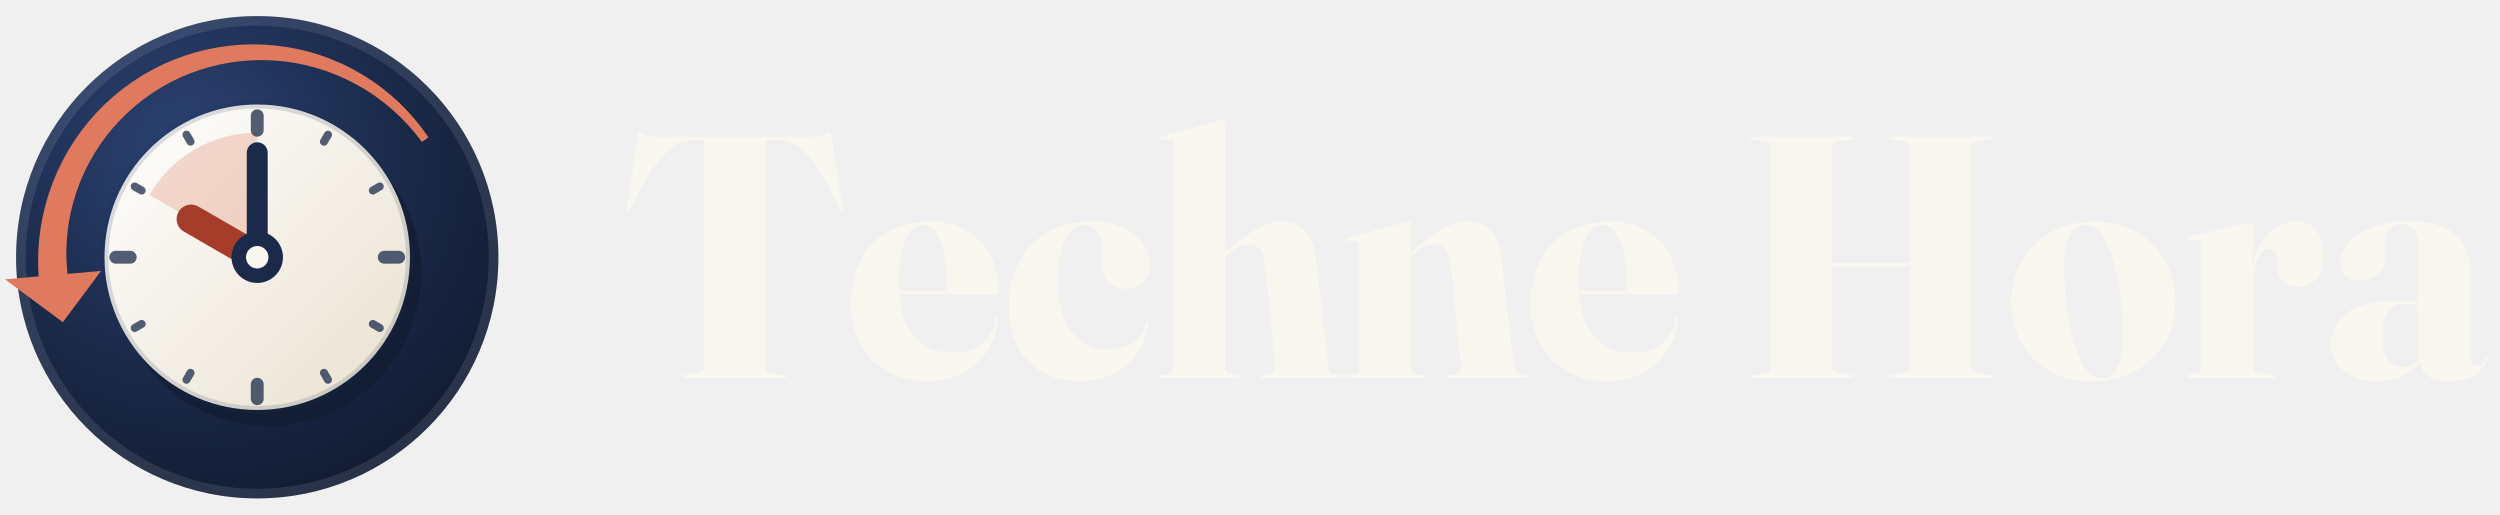
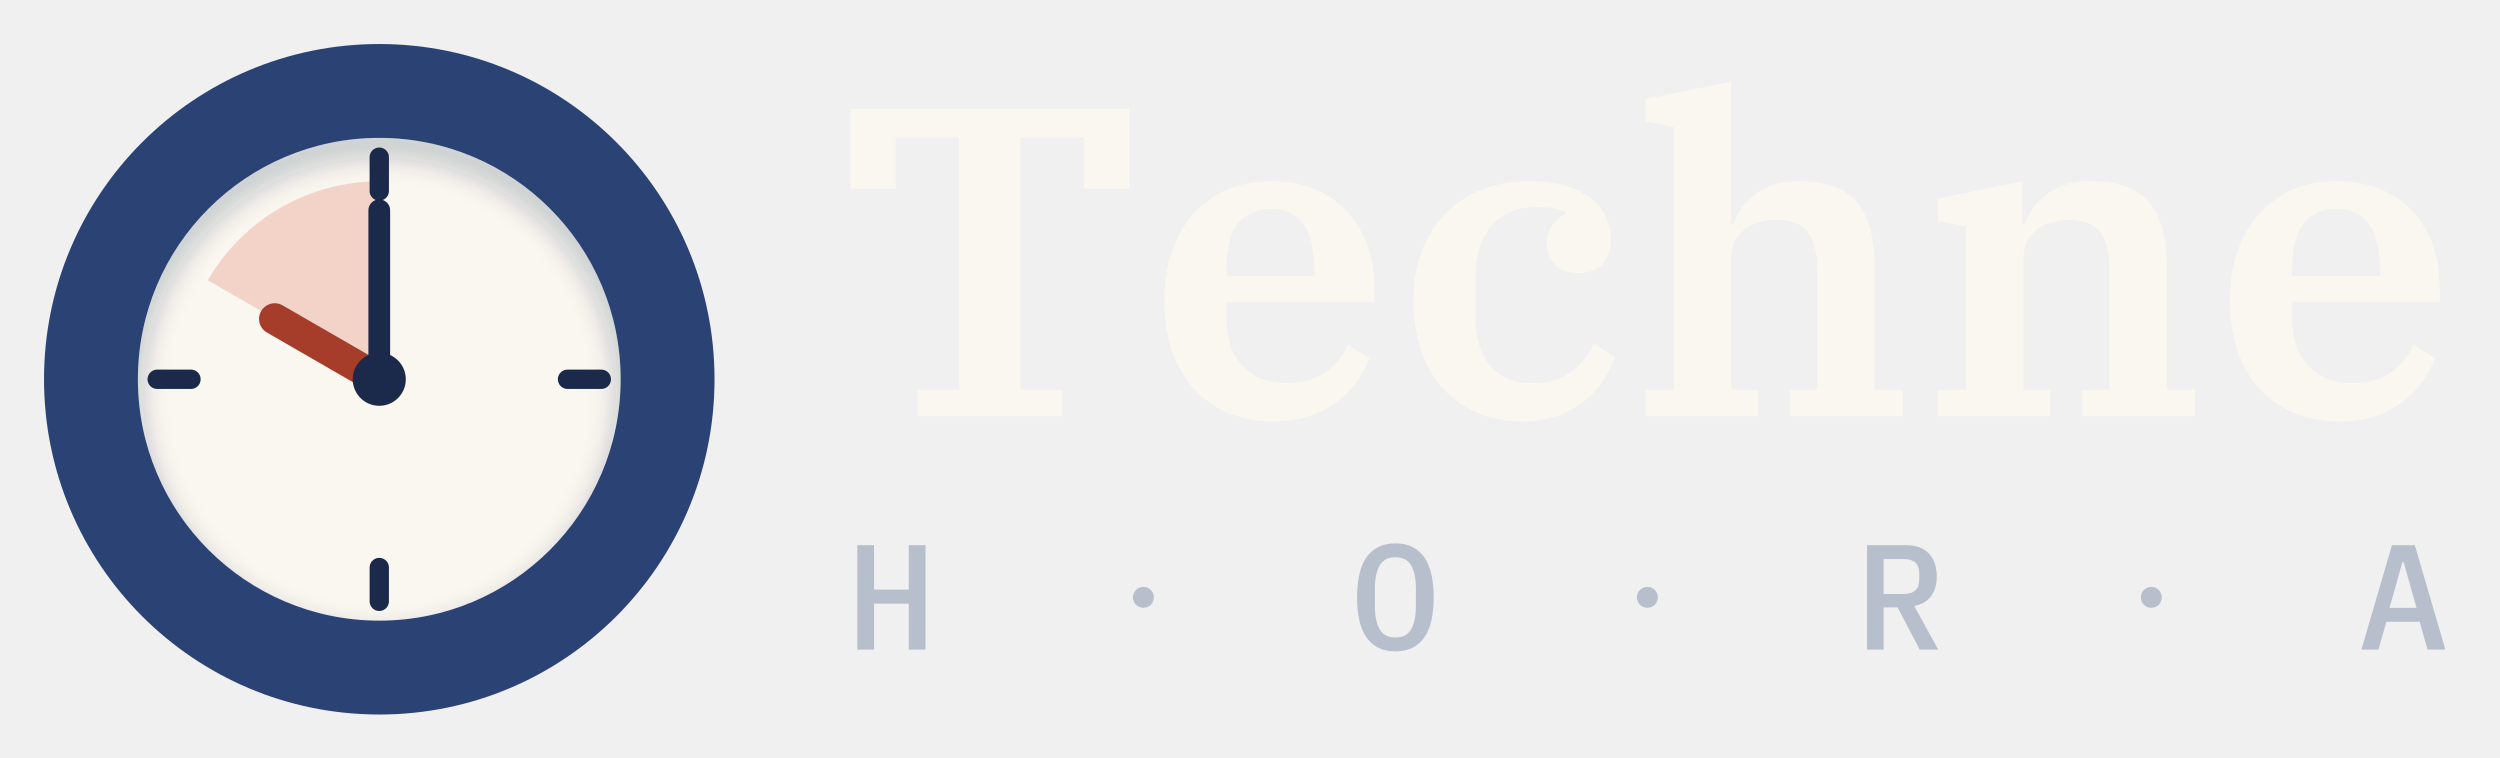
- <svg xmlns="http://www.w3.org/2000/svg" viewBox="0 0 311 64" role="img" aria-label="Techne Hora">
-   <g>
-     <defs>
-       <radialGradient id="hdg" cx="35%" cy="28%" r="80%">
-         <stop offset="0" stop-color="#2B4374" />
-         <stop offset=".55" stop-color="#1B2A4A" />
-         <stop offset="1" stop-color="#111B31" />
-       </radialGradient>
-       <linearGradient id="hdf" x1="0" y1="0" x2="1" y2="1">
-         <stop offset="0" stop-color="#FFFFFF" />
-         <stop offset="1" stop-color="#E9E1D0" />
-       </linearGradient>
-     </defs>
-     <circle cx="32" cy="32" r="30" fill="url(#hdg)" />
-     <circle cx="32" cy="32" r="29.4" fill="none" stroke="#FFFFFF" stroke-opacity=".10" stroke-width="1.2" />
-     <circle cx="33.4" cy="34" r="19" fill="#111B31" opacity=".7" />
-     <circle cx="32" cy="32" r="19" fill="url(#hdf)" />
-     <circle cx="32" cy="32" r="19" fill="none" stroke="#1B2A4A" stroke-opacity=".15" stroke-width="1" />
-     <path d="M32 32L18.58 24.25A15.5 15.5 0 0 1 32.00 16.50Z" fill="#E07A5F" fill-opacity=".28" />
-     <path d="M32.00 16.20L32.00 14.40" stroke="#1B2A4A" stroke-width="1.6" stroke-linecap="round" stroke-opacity="0.75" />
-     <path d="M40.30 17.62L40.80 16.76" stroke="#1B2A4A" stroke-width="1" stroke-linecap="round" stroke-opacity="0.75" />
-     <path d="M46.38 23.70L47.24 23.20" stroke="#1B2A4A" stroke-width="1" stroke-linecap="round" stroke-opacity="0.75" />
-     <path d="M47.80 32.00L49.60 32.00" stroke="#1B2A4A" stroke-width="1.6" stroke-linecap="round" stroke-opacity="0.75" />
-     <path d="M46.38 40.30L47.24 40.80" stroke="#1B2A4A" stroke-width="1" stroke-linecap="round" stroke-opacity="0.75" />
-     <path d="M40.30 46.38L40.80 47.24" stroke="#1B2A4A" stroke-width="1" stroke-linecap="round" stroke-opacity="0.75" />
-     <path d="M32.00 47.80L32.00 49.60" stroke="#1B2A4A" stroke-width="1.6" stroke-linecap="round" stroke-opacity="0.75" />
-     <path d="M23.70 46.38L23.20 47.24" stroke="#1B2A4A" stroke-width="1" stroke-linecap="round" stroke-opacity="0.75" />
-     <path d="M17.62 40.30L16.76 40.80" stroke="#1B2A4A" stroke-width="1" stroke-linecap="round" stroke-opacity="0.75" />
-     <path d="M16.20 32.00L14.40 32.00" stroke="#1B2A4A" stroke-width="1.6" stroke-linecap="round" stroke-opacity="0.75" />
-     <path d="M17.62 23.70L16.76 23.20" stroke="#1B2A4A" stroke-width="1" stroke-linecap="round" stroke-opacity="0.75" />
-     <path d="M23.70 17.62L23.20 16.76" stroke="#1B2A4A" stroke-width="1" stroke-linecap="round" stroke-opacity="0.75" />
-     <path d="M32.00 32.00L23.77 27.25" stroke="#A63D2A" stroke-width="3.6" stroke-linecap="round" />
-     <path d="M32.00 32.00L32.00 19.00" stroke="#1B2A4A" stroke-width="2.6" stroke-linecap="round" />
-     <path d="M53.30 17.09L52.47 15.93L51.59 14.82L50.64 13.76L49.64 12.75L48.58 11.80L47.47 10.90L46.31 10.07L45.11 9.30L43.86 8.59L42.58 7.95L41.26 7.39L39.92 6.89L38.54 6.47L37.15 6.13L35.73 5.86L34.30 5.67L32.87 5.55L31.42 5.52L29.98 5.56L28.54 5.69L27.10 5.89L25.68 6.17L24.27 6.52L22.89 6.96L21.52 7.47L20.19 8.05L18.89 8.71L17.62 9.43L16.40 10.23L15.22 11.09L14.08 12.02L13.00 13.00L11.97 14.05L11.00 15.15L10.10 16.30L9.25 17.51L8.47 18.75L7.76 20.05L7.12 21.37L6.55 22.74L6.06 24.13L5.64 25.55L5.30 26.99L5.04 28.45L4.86 29.92L4.76 31.41L4.74 32.89L4.80 34.38L0.62 34.75L7.82 40.08L12.57 33.70L8.39 34.07L8.29 32.78L8.25 31.48L8.29 30.19L8.40 28.89L8.57 27.61L8.82 26.33L9.14 25.07L9.53 23.82L9.98 22.60L10.50 21.40L11.09 20.23L11.74 19.09L12.45 17.99L13.22 16.93L14.05 15.91L14.94 14.94L15.87 14.01L16.86 13.14L17.90 12.32L18.97 11.55L20.10 10.85L21.25 10.21L22.45 9.63L23.67 9.12L24.92 8.67L26.20 8.30L27.50 7.99L28.81 7.75L30.13 7.59L31.47 7.49L32.80 7.47L34.14 7.53L35.48 7.65L36.80 7.85L38.12 8.12L39.42 8.47L40.70 8.88L41.96 9.37L43.19 9.92L44.39 10.54L45.56 11.22L46.69 11.97L47.77 12.78L48.82 13.65L49.81 14.57L50.76 15.55L51.65 16.58L52.48 17.66Z" fill="#E07A5F" />
-     <circle cx="32" cy="32" r="3.2" fill="#1B2A4A" />
-     <circle cx="32" cy="32" r="1.4" fill="#FAF7F0" />
+ <svg xmlns="http://www.w3.org/2000/svg" viewBox="0 0 568 172" role="img" aria-label="Techne Hora">
+   <circle cx="86.17" cy="86.17" r="76.17" fill="#2B4374" />
+   <circle cx="86.17" cy="86.17" r="54.84" fill="#FAF7F0" />
+   <defs>
+     <clipPath id="fh1">
+       <circle cx="86.17" cy="86.17" r="54.84" />
+     </clipPath>
+     <filter id="bh1" x="-20%" y="-20%" width="140%" height="140%">
+       <feGaussianBlur stdDeviation="2.74" />
+     </filter>
+   </defs>
+   <g clip-path="url(#fh1)">
+     <circle cx="86.17" cy="89.46" r="57.03" fill="none" stroke="#1B2A4A" stroke-opacity=".22" stroke-width="6.58" filter="url(#bh1)" />
  </g>
-   <path transform="translate(77.51 47.00) scale(0.02143)" d="M185.4 -1400.0H1106.597Q1129.397 -1400.0 1148.997 -1406.1Q1168.597 -1412.2 1182.497 -1418.3Q1196.396 -1424.4 1200.596 -1424.4Q1203.396 -1424.4 1205.696 -1421.1Q1207.996 -1417.8 1210.196 -1402L1272.596 -986.002Q1274.596 -978.002 1273.297 -974.402Q1271.997 -970.802 1268.997 -969.202Q1265.997 -968.402 1262.497 -970.102Q1258.997 -971.802 1256.197 -977.202Q1179.597 -1148.801 1117.298 -1234.901Q1054.998 -1321 1002.399 -1349.9Q949.799 -1378.8 904.199 -1378.8H824.996V-56Q824.996 -44 835.896 -37.4Q846.796 -30.8 867.396 -27.2L935.797 -16Q949.797 -13.6 949.797 -7.2Q949.797 0.0 938.997 0.0H357Q351.6 0.0 348.9 -2.3Q346.2 -4.6 346.2 -7.2Q346.2 -13.6 360.2 -16L428.601 -27.2Q450.001 -30.8 460.501 -37.4Q471.001 -44 471.001 -56V-1378.8H391.798Q349.198 -1378.8 297.698 -1346.3Q246.198 -1313.801 182.599 -1227.201Q118.999 -1140.601 39.8 -977.202Q37.2 -971.802 33.6 -970.102Q30 -968.402 27 -969.202Q24 -970.802 23.2 -974.402Q22.4 -978.002 23.4 -986.002L85.8 -1402Q88 -1417.8 90.4 -1421.1Q92.8 -1424.4 95.4 -1424.4Q99.4 -1424.4 112 -1418.3Q124.6 -1412.2 143.8 -1406.1Q163 -1400.0 185.4 -1400.0ZM2179.797 -506.401Q2179.797 -497.201 2173.797 -491.001Q2167.797 -484.801 2154.597 -484.801H1531.798V-505.601H1864.601Q1881.801 -505.601 1881.801 -526Q1881.801 -715.4 1839.801 -801.7Q1797.8 -888 1744.599 -888Q1702.999 -888 1670.998 -854.499Q1638.997 -820.999 1620.397 -746.399Q1601.797 -671.798 1601.797 -549.599Q1601.797 -342.999 1686.497 -244.298Q1771.197 -145.598 1909.997 -145.598Q2017.197 -145.598 2087.497 -201.998Q2157.797 -258.398 2162.197 -353.798Q2162.397 -358.398 2164.597 -359.898Q2166.797 -361.398 2167.797 -361.398Q2170.597 -361.398 2172.897 -359.498Q2175.197 -357.598 2174.997 -351.798Q2172.197 -245.599 2117.697 -161.499Q2063.197 -77.4 1971.398 -28.7Q1879.598 20.0 1764.399 20.0Q1634.599 20.0 1535.2 -36.4Q1435.8 -92.8 1379.4 -194.1Q1323 -295.4 1323 -428.8Q1323 -574.799 1379.3 -682.199Q1435.6 -789.599 1538.7 -848.399Q1641.799 -907.199 1780.999 -907.199Q1903.198 -907.199 1992.598 -854.9Q2081.998 -802.6 2130.897 -712Q2179.797 -621.4 2179.797 -506.401ZM3056.798 -657.4Q3056.798 -593.401 3020.498 -555.101Q2984.199 -516.802 2919.399 -516.802Q2853.6 -516.802 2816 -556.601Q2778.401 -596.401 2778.401 -672V-758.399Q2778.401 -819.799 2751.8 -853.2Q2725.2 -886.6 2679.999 -886.6Q2632.799 -886.6 2597.698 -848.199Q2562.597 -809.799 2543.897 -737.799Q2525.197 -665.799 2525.197 -564.798Q2525.197 -434.998 2560.797 -345.698Q2596.397 -256.398 2658.897 -210.698Q2721.397 -164.998 2801.998 -164.998Q2892.198 -164.998 2954.598 -201.198Q3016.998 -237.398 3036.598 -316.399Q3037.598 -320.799 3039.798 -322.599Q3041.998 -324.399 3044.598 -323.599Q3047.398 -322.799 3048.698 -320.099Q3049.998 -317.399 3048.998 -312.999Q3030.798 -207.799 2977.098 -133.699Q2923.398 -59.6 2840.499 -20.1Q2757.599 19.4 2650.2 19.4Q2532.2 19.4 2439.4 -30.3Q2346.6 -80 2293.1 -178.2Q2239.6 -276.4 2239.6 -421.2Q2239.6 -561.8 2298.7 -671.2Q2357.8 -780.599 2461.8 -843.899Q2565.799 -907.199 2701.399 -907.199Q2818.599 -907.199 2897.398 -874.4Q2976.198 -841.6 3016.498 -785.2Q3056.798 -728.8 3056.798 -657.4ZM3496.397 -1484.399V-59.6Q3496.397 -45 3501.997 -36.3Q3507.597 -27.6 3520.397 -24.8L3566.797 -15.6Q3577.997 -13.2 3577.997 -7.2Q3577.997 0.0 3568.797 0.0H3122.4Q3119 0.0 3116.3 -1.9Q3113.6 -3.8 3113.6 -7.2Q3113.6 -10 3116.3 -12.5Q3119 -15 3126 -16L3172.001 -24.8Q3185.601 -27.6 3190.801 -36.3Q3196.001 -45 3196.001 -59.2V-1369.6Q3196.001 -1376.6 3192.501 -1380.3Q3189.001 -1384 3180.801 -1384H3128.8Q3123 -1384 3120.7 -1386.3Q3118.4 -1388.6 3118.4 -1392Q3118.4 -1395.8 3121.1 -1397.6Q3123.8 -1399.4 3127.6 -1400.4L3460.397 -1492.799Q3470.997 -1495.599 3474.997 -1496.399Q3478.997 -1497.199 3483.997 -1497.199Q3490.197 -1497.199 3493.297 -1493.499Q3496.397 -1489.799 3496.397 -1484.399ZM3471.597 -682.8 3459.597 -695.6 3497.597 -729.2Q3599.397 -819.4 3677.197 -863.1Q3754.996 -906.799 3819.196 -906.799Q3909.396 -906.799 3959.597 -852.899Q4009.797 -798.999 4023.597 -681.599L4094.997 -62.4Q4096.997 -46.4 4102.497 -36.6Q4107.997 -26.8 4122.197 -24L4165.397 -15.2Q4171.597 -14.4 4173.897 -12.2Q4176.197 -10 4176.197 -7.2Q4176.197 -3.8 4173.897 -1.9Q4171.597 0.0 4166.997 0.0H3712.6Q3703 0.0 3703 -7.2Q3703 -12.8 3714.6 -15.6L3761.801 -24.8Q3777.001 -27.6 3783.201 -37.4Q3789.401 -47.2 3787.401 -62.4L3728 -650.399Q3720.8 -715.4 3698.9 -745.301Q3676.999 -775.201 3631.199 -775.201Q3600.198 -775.201 3570.398 -759.601Q3540.598 -744.001 3507.997 -714.8ZM4573.397 -895.199V-59.6Q4573.397 -45 4578.997 -36.3Q4584.597 -27.6 4597.397 -24.8L4643.797 -15.6Q4654.997 -13.2 4654.997 -7.2Q4654.997 0.0 4645.797 0.0H4199.4Q4196 0.0 4193.3 -1.9Q4190.6 -3.8 4190.6 -7.2Q4190.6 -9.8 4192.9 -12Q4195.2 -14.2 4201.4 -15.2L4249.001 -24.8Q4262.601 -27.6 4267.801 -36.3Q4273.001 -45 4273.001 -59.2V-780.4Q4273.001 -787.4 4269.501 -791.1Q4266.001 -794.8 4257.801 -794.8H4205.8Q4200 -794.8 4197.7 -797.1Q4195.4 -799.4 4195.4 -802.8Q4195.4 -806.6 4198.1 -808.4Q4200.8 -810.2 4204.6 -811.2L4537.397 -903.599Q4547.997 -906.399 4551.997 -907.199Q4555.997 -907.999 4560.997 -907.999Q4567.197 -907.999 4570.297 -904.299Q4573.397 -900.599 4573.397 -895.199ZM4548.597 -682.8 4536.597 -695.6 4574.597 -729.2Q4676.397 -819.4 4754.197 -863.1Q4831.996 -906.799 4896.196 -906.799Q4986.396 -906.799 5036.597 -852.899Q5086.797 -798.999 5100.597 -681.599L5171.997 -62.4Q5173.997 -46.4 5179.497 -36.6Q5184.997 -26.8 5199.197 -24L5242.397 -15.2Q5248.597 -14.4 5250.897 -12.2Q5253.197 -10 5253.197 -7.2Q5253.197 -3.8 5250.897 -1.9Q5248.597 0.0 5243.997 0.0H4789.6Q4780 0.0 4780 -7.2Q4780 -12.8 4791.6 -15.6L4838.801 -24.8Q4854.001 -27.6 4860.201 -37.4Q4866.401 -47.2 4864.401 -62.4L4805 -650.399Q4797.8 -715.4 4775.9 -745.301Q4753.999 -775.201 4708.199 -775.201Q4677.198 -775.201 4647.398 -759.601Q4617.598 -744.001 4584.997 -714.8ZM6125.797 -506.401Q6125.797 -497.201 6119.797 -491.001Q6113.797 -484.801 6100.597 -484.801H5477.798V-505.601H5810.601Q5827.801 -505.601 5827.801 -526Q5827.801 -715.4 5785.801 -801.7Q5743.8 -888 5690.599 -888Q5648.999 -888 5616.998 -854.499Q5584.997 -820.999 5566.397 -746.399Q5547.797 -671.798 5547.797 -549.599Q5547.797 -342.999 5632.497 -244.298Q5717.197 -145.598 5855.997 -145.598Q5963.197 -145.598 6033.497 -201.998Q6103.797 -258.398 6108.197 -353.798Q6108.397 -358.398 6110.597 -359.898Q6112.797 -361.398 6113.797 -361.398Q6116.597 -361.398 6118.897 -359.498Q6121.197 -357.598 6120.997 -351.798Q6118.197 -245.599 6063.697 -161.499Q6009.197 -77.4 5917.398 -28.7Q5825.598 20.0 5710.399 20.0Q5580.599 20.0 5481.2 -36.4Q5381.8 -92.8 5325.4 -194.1Q5269 -295.4 5269 -428.8Q5269 -574.799 5325.3 -682.199Q5381.6 -789.599 5484.7 -848.399Q5587.799 -907.199 5726.999 -907.199Q5849.198 -907.199 5938.598 -854.9Q6027.998 -802.6 6076.897 -712Q6125.797 -621.4 6125.797 -506.401ZM6842.198 -668.2H7619.799V-647H6842.198ZM7018.996 -56Q7018.996 -44.393 7029.896 -37.596Q7040.796 -30.8 7061.396 -27.2L7129.797 -16Q7143.796 -13.6 7143.796 -7.561Q7143.796 -4.149 7141.166 -2.075Q7138.536 0.0 7132.996 0.0H6551Q6545.461 0.0 6542.83 -2.075Q6540.2 -4.149 6540.2 -7.561Q6540.2 -13.6 6554.2 -16L6622.601 -27.2Q6644.001 -30.8 6654.501 -37.596Q6665 -44.393 6665 -56V-1344Q6665 -1355.607 6654.501 -1362.504Q6644.001 -1369.4 6622.601 -1372.8L6554.2 -1384Q6540.2 -1386.103 6540.2 -1392.8Q6540.2 -1395.6 6542.83 -1397.8Q6545.461 -1400.0 6551 -1400H7132.996Q7138.536 -1400.0 7141.166 -1397.8Q7143.796 -1395.6 7143.796 -1392.8Q7143.796 -1386.103 7129.797 -1384L7061.396 -1372.8Q7040.796 -1369.4 7029.896 -1362.504Q7018.996 -1355.607 7018.996 -1344ZM7825.797 -56Q7825.797 -44.393 7836.696 -37.596Q7847.596 -30.8 7868.196 -27.2L7936.597 -16Q7950.597 -13.6 7950.597 -7.561Q7950.597 -4.149 7947.967 -2.075Q7945.336 0.0 7939.797 0.0H7357.801Q7352.261 0.0 7349.631 -2.075Q7347.001 -4.149 7347.001 -7.561Q7347.001 -13.6 7361 -16L7429.401 -27.2Q7450.801 -30.8 7461.301 -37.596Q7471.801 -44.393 7471.801 -56V-1344Q7471.801 -1355.607 7461.301 -1362.504Q7450.801 -1369.4 7429.401 -1372.8L7361 -1384Q7347.001 -1386.103 7347.001 -1392.8Q7347.001 -1395.6 7349.631 -1397.8Q7352.261 -1400.0 7357.801 -1400.0H7939.797Q7945.336 -1400.0 7947.967 -1397.8Q7950.597 -1395.6 7950.597 -1392.8Q7950.597 -1386.103 7936.597 -1384L7868.196 -1372.8Q7847.596 -1369.4 7836.696 -1362.504Q7825.797 -1355.607 7825.797 -1344ZM8540.999 -906.799Q8678.399 -906.799 8784.099 -847.399Q8889.798 -788 8949.998 -682.6Q9010.198 -577.2 9010.198 -439.6Q9010.198 -304.4 8947.998 -200.9Q8885.798 -97.4 8776.999 -38.7Q8668.199 20.0 8526.999 20.0Q8389.6 20.0 8284.1 -38.3Q8178.6 -96.6 8118.8 -200.1Q8059 -303.6 8059 -439.6Q8059 -575 8121.3 -680.3Q8183.6 -785.6 8292.5 -846.199Q8401.399 -906.799 8540.999 -906.799ZM8594.199 1.6Q8643 -3.8 8671.5 -56.3Q8700.001 -108.8 8706.301 -209.9Q8712.602 -311 8693.002 -460.6Q8673.402 -610.8 8642.102 -707.4Q8610.802 -804 8569.401 -848.4Q8528 -892.8 8476.999 -886.6Q8427.599 -880.4 8399.198 -827.399Q8370.797 -774.399 8365.897 -673.999Q8360.996 -573.599 8379.796 -424.8Q8399.396 -276.2 8430.696 -179.5Q8461.997 -82.8 8503.497 -37.9Q8544.998 7 8594.199 1.6ZM9444.997 -519.599Q9444.997 -647.399 9483.797 -733.399Q9522.597 -819.399 9583.397 -863.099Q9644.197 -906.799 9709.797 -906.799Q9787.997 -906.799 9829.496 -856.6Q9870.996 -806.4 9870.996 -708.401Q9870.996 -617.202 9828.097 -573.002Q9785.197 -528.803 9720.598 -528.803Q9660.799 -528.803 9632.899 -561.602Q9604.999 -594.402 9601.799 -657.601L9600.199 -692.401Q9599.399 -718.801 9589.399 -733.801Q9579.399 -748.802 9554.199 -748.802Q9528.798 -748.802 9507.098 -723.401Q9485.398 -698.001 9472.197 -645.3Q9458.997 -592.6 9458.997 -511.599ZM9458.997 -885.599V-565.599V-67.6Q9458.997 -55.4 9465.797 -45.5Q9472.597 -35.6 9484.597 -32.8L9582.997 -14.8Q9588.797 -13.8 9590.697 -12Q9592.597 -10.2 9592.597 -7.2Q9592.597 -3.8 9589.897 -1.9Q9587.197 0.0 9581.797 0.0H9087.2Q9082 0.0 9079.1 -2.4Q9076.2 -4.8 9076.2 -7.4Q9076.2 -10.2 9079.9 -12.9Q9083.6 -15.6 9089.6 -16.6L9134.601 -24.8Q9148.201 -27.6 9153.401 -35.5Q9158.601 -43.4 9158.601 -54.4V-785.2Q9158.601 -793 9155.501 -797.9Q9152.401 -802.8 9144.201 -802.8H9088.2Q9084.8 -802.8 9082.1 -805.1Q9079.4 -807.4 9079.4 -810.0Q9079.4 -813.0 9082.1 -815.6Q9084.8 -818.2 9090.2 -819.2L9423.797 -896.399Q9431.997 -898.399 9436.797 -899.199Q9441.597 -899.999 9446.597 -899.999Q9453.597 -899.999 9456.297 -895.499Q9458.997 -890.999 9458.997 -885.599ZM10434.4 -92.8V-104.4L10419.801 -90.8V-777.997Q10419.801 -831.799 10395.7 -861.499Q10371.6 -891.2 10330.199 -891.2Q10281.798 -891.2 10256.398 -864.999Q10230.998 -838.799 10230.998 -801.199V-707.6Q10230.998 -649.2 10187.898 -606.801Q10144.799 -564.401 10076.199 -564.401Q10029.2 -564.401 9998.7 -591.801Q9968.2 -619.201 9968.2 -675.2Q9968.2 -728.8 10013.1 -782.4Q10058 -836 10146.9 -871.6Q10235.799 -907.199 10366.999 -907.199Q10545.198 -907.199 10633.497 -835.8Q10721.797 -764.4 10721.797 -631.6V-125.199Q10721.797 -95.599 10733.197 -81.799Q10744.597 -67.999 10761.197 -67.999Q10777.397 -67.999 10791.797 -79.299Q10806.197 -90.599 10809.797 -118.799Q10810.597 -123.199 10812.097 -124.599Q10813.597 -125.999 10815.397 -125.999Q10818.197 -125.999 10819.497 -124.599Q10820.797 -123.199 10820.797 -118.799Q10820.797 -97.999 10800.397 -65.399Q10779.997 -32.799 10733.298 -6.9Q10686.598 19 10606.999 19Q10515.0 19 10474.7 -13.3Q10434.4 -45.6 10434.4 -92.8ZM9915.001 -197.2Q9915.001 -311.999 10010.3 -379.399Q10105.6 -446.799 10321.799 -446.799Q10375.199 -446.799 10407.6 -435.999Q10440 -425.199 10467.8 -407.599L10459 -399.999Q10430 -415.199 10401.9 -422.199Q10373.799 -429.199 10337.799 -429.199Q10278.398 -429.199 10245.297 -381.199Q10212.197 -333.199 10212.197 -239.599Q10212.197 -150.599 10245.097 -107.699Q10277.998 -64.799 10330.198 -64.799Q10362.399 -64.799 10394.699 -82.999Q10427 -101.199 10447.4 -132L10459.8 -124.8Q10418.2 -54.8 10341.2 -17.8Q10264.2 19.2 10175 19.2Q10061.2 19.2 9988.1 -41.6Q9915.001 -102.4 9915.001 -197.2Z" fill="#FAF7F0" />
+   <path d="M86.17 86.17L47.22 63.68A44.97 44.97 0 0 1 86.17 41.20Z" fill="#F3D3C8" />
+   <path d="M86.17 43.39L86.17 35.71" stroke="#1B2A4A" stroke-width="4.39" stroke-linecap="round" />
+   <path d="M128.94 86.17L136.62 86.17" stroke="#1B2A4A" stroke-width="4.39" stroke-linecap="round" />
+   <path d="M86.17 128.94L86.17 136.62" stroke="#1B2A4A" stroke-width="4.39" stroke-linecap="round" />
+   <path d="M43.39 86.17L35.71 86.17" stroke="#1B2A4A" stroke-width="4.39" stroke-linecap="round" />
+   <path d="M86.17 86.17L62.42 72.46" stroke="#A63D2A" stroke-width="7.13" stroke-linecap="round" />
+   <path d="M86.17 86.17L86.17 47.78" stroke="#1B2A4A" stroke-width="4.94" stroke-linecap="round" />
+   <circle cx="86.17" cy="86.17" r="6.03" fill="#1B2A4A" />
+   <path d="M208.432 88.542H217.932V31.242H203.532V42.842H193.232V24.742H256.532V42.842H246.232V31.242H231.832V88.542H241.332V94.542H208.432Z" fill="#FAF7F0" />
+   <path d="M289.532 95.742Q283.532 95.742 278.882 93.742Q274.232 91.742 271.032 88.092Q267.832 84.442 266.182 79.392Q264.532 74.342 264.532 68.342Q264.532 62.142 266.282 57.092Q268.032 52.042 271.232 48.492Q274.432 44.942 278.882 43.042Q283.332 41.142 288.732 41.142Q294.132 41.142 298.482 42.892Q302.832 44.642 305.882 47.842Q308.932 51.042 310.582 55.492Q312.232 59.942 312.232 65.442V68.542H278.632V72.142Q278.632 79.342 282.382 83.192Q286.132 87.042 292.232 87.042Q297.832 87.042 301.232 84.542Q304.632 82.042 306.232 78.342L311.132 81.342Q310.232 83.842 308.482 86.392Q306.732 88.942 304.082 91.042Q301.432 93.142 297.832 94.442Q294.232 95.742 289.532 95.742ZM278.632 62.742H298.632V61.442Q298.632 54.242 296.082 50.842Q293.532 47.442 288.732 47.442Q283.932 47.442 281.282 50.792Q278.632 54.142 278.632 61.342Z" fill="#FAF7F0" />
+   <path d="M346.132 95.742Q340.032 95.742 335.382 93.692Q330.732 91.642 327.582 87.992Q324.432 84.342 322.782 79.292Q321.132 74.242 321.132 68.342Q321.132 61.942 323.132 56.842Q325.132 51.742 328.632 48.292Q332.132 44.842 336.932 42.992Q341.732 41.142 347.332 41.142Q356.232 41.142 361.132 44.842Q366.032 48.542 366.032 54.242Q366.032 57.842 364.082 59.942Q362.132 62.042 358.632 62.042Q355.132 62.042 353.282 60.142Q351.432 58.242 351.432 55.242Q351.432 52.842 352.682 51.142Q353.932 49.442 355.732 48.642V48.142Q354.632 47.642 353.082 47.342Q351.532 47.042 348.932 47.042Q342.632 47.042 338.932 51.242Q335.232 55.442 335.232 62.642V72.142Q335.232 79.242 338.632 83.142Q342.032 87.042 348.032 87.042Q353.732 87.042 357.082 84.442Q360.432 81.842 362.132 78.142L366.932 81.142Q366.032 83.642 364.382 86.242Q362.732 88.842 360.182 90.942Q357.632 93.042 354.132 94.392Q350.632 95.742 346.132 95.742Z" fill="#FAF7F0" />
+   <path d="M373.832 88.542H380.232V28.842L373.832 27.542V22.542L393.332 18.542V50.842H393.832Q394.532 48.942 395.782 47.192Q397.032 45.442 398.832 44.092Q400.632 42.742 403.032 41.942Q405.432 41.142 408.432 41.142Q417.932 41.142 421.932 45.992Q425.932 50.842 425.932 60.542V88.542H432.332V94.542H406.732V88.542H412.832V61.142Q412.832 55.242 410.632 52.592Q408.432 49.942 403.532 49.942Q401.632 49.942 399.832 50.442Q398.032 50.942 396.582 51.992Q395.132 53.042 394.232 54.642Q393.332 56.242 393.332 58.442V88.542H399.432V94.542H373.832Z" fill="#FAF7F0" />
+   <path d="M440.232 88.542H446.632V51.442L440.232 50.142V45.142L459.532 41.142V50.842H460.032Q460.732 48.942 461.982 47.192Q463.232 45.442 465.082 44.092Q466.932 42.742 469.332 41.942Q471.732 41.142 474.832 41.142Q484.332 41.142 488.332 45.992Q492.332 50.842 492.332 60.542V88.542H498.732V94.542H473.132V88.542H479.232V61.142Q479.232 55.242 477.032 52.592Q474.832 49.942 469.932 49.942Q468.032 49.942 466.232 50.442Q464.432 50.942 462.982 51.992Q461.532 53.042 460.632 54.642Q459.732 56.242 459.732 58.442V88.542H465.832V94.542H440.232Z" fill="#FAF7F0" />
+   <path d="M531.632 95.742Q525.632 95.742 520.982 93.742Q516.332 91.742 513.132 88.092Q509.932 84.442 508.282 79.392Q506.632 74.342 506.632 68.342Q506.632 62.142 508.382 57.092Q510.132 52.042 513.332 48.492Q516.532 44.942 520.982 43.042Q525.432 41.142 530.832 41.142Q536.232 41.142 540.582 42.892Q544.932 44.642 547.982 47.842Q551.032 51.042 552.682 55.492Q554.332 59.942 554.332 65.442V68.542H520.732V72.142Q520.732 79.342 524.482 83.192Q528.232 87.042 534.332 87.042Q539.932 87.042 543.332 84.542Q546.732 82.042 548.332 78.342L553.232 81.342Q552.332 83.842 550.582 86.392Q548.832 88.942 546.182 91.042Q543.532 93.142 539.932 94.442Q536.332 95.742 531.632 95.742ZM520.732 62.742H540.732V61.442Q540.732 54.242 538.182 50.842Q535.632 47.442 530.832 47.442Q526.032 47.442 523.382 50.792Q520.732 54.142 520.732 61.342Z" fill="#FAF7F0" />
+   <path d="M206.476 137.152H198.588V147.59H194.78V123.858H198.588V133.956H206.476V123.858H210.284V147.59H206.476Z" fill="#B8BFCC" />
+   <path d="M317.032 147.998Q314.788 147.998 313.139 147.165Q311.49 146.332 310.419 144.768Q309.348 143.204 308.838 140.926Q308.328 138.648 308.328 135.724Q308.328 132.834 308.838 130.539Q309.348 128.244 310.419 126.68Q311.49 125.116 313.139 124.283Q314.788 123.45 317.032 123.45Q319.276 123.45 320.925 124.283Q322.574 125.116 323.645 126.68Q324.716 128.244 325.226 130.539Q325.736 132.834 325.736 135.724Q325.736 138.648 325.226 140.926Q324.716 143.204 323.645 144.768Q322.574 146.332 320.925 147.165Q319.276 147.998 317.032 147.998ZM317.032 144.836Q319.582 144.836 320.636 142.915Q321.69 140.994 321.69 137.696V133.718Q321.69 130.454 320.636 128.533Q319.582 126.612 317.032 126.612Q314.482 126.612 313.428 128.533Q312.374 130.454 312.374 133.718V137.73Q312.374 140.994 313.428 142.915Q314.482 144.836 317.032 144.836Z" fill="#B8BFCC" />
+   <path d="M427.962 147.59H424.188V123.858H433.062Q436.462 123.858 438.247 125.762Q440.032 127.666 440.032 130.998Q440.032 133.718 438.706 135.486Q437.38 137.254 434.898 137.662L440.372 147.59H436.156L431.124 138.002H427.962ZM432.518 134.942Q436.054 134.942 436.054 131.712V130.25Q436.054 127.02 432.518 127.02H427.962V134.942Z" fill="#B8BFCC" />
+   <path d="M551.54 147.59 549.738 141.266H542.19L540.388 147.59H536.512L543.448 123.858H548.65L555.586 147.59ZM546.1 127.7H545.828L542.904 138.104H549.024Z" fill="#B8BFCC" />
+   <circle cx="259.78" cy="135.72" r="2.38" fill="#B8BFCC" />
+   <circle cx="374.28" cy="135.72" r="2.38" fill="#B8BFCC" />
+   <circle cx="488.78" cy="135.72" r="2.38" fill="#B8BFCC" />
</svg>
